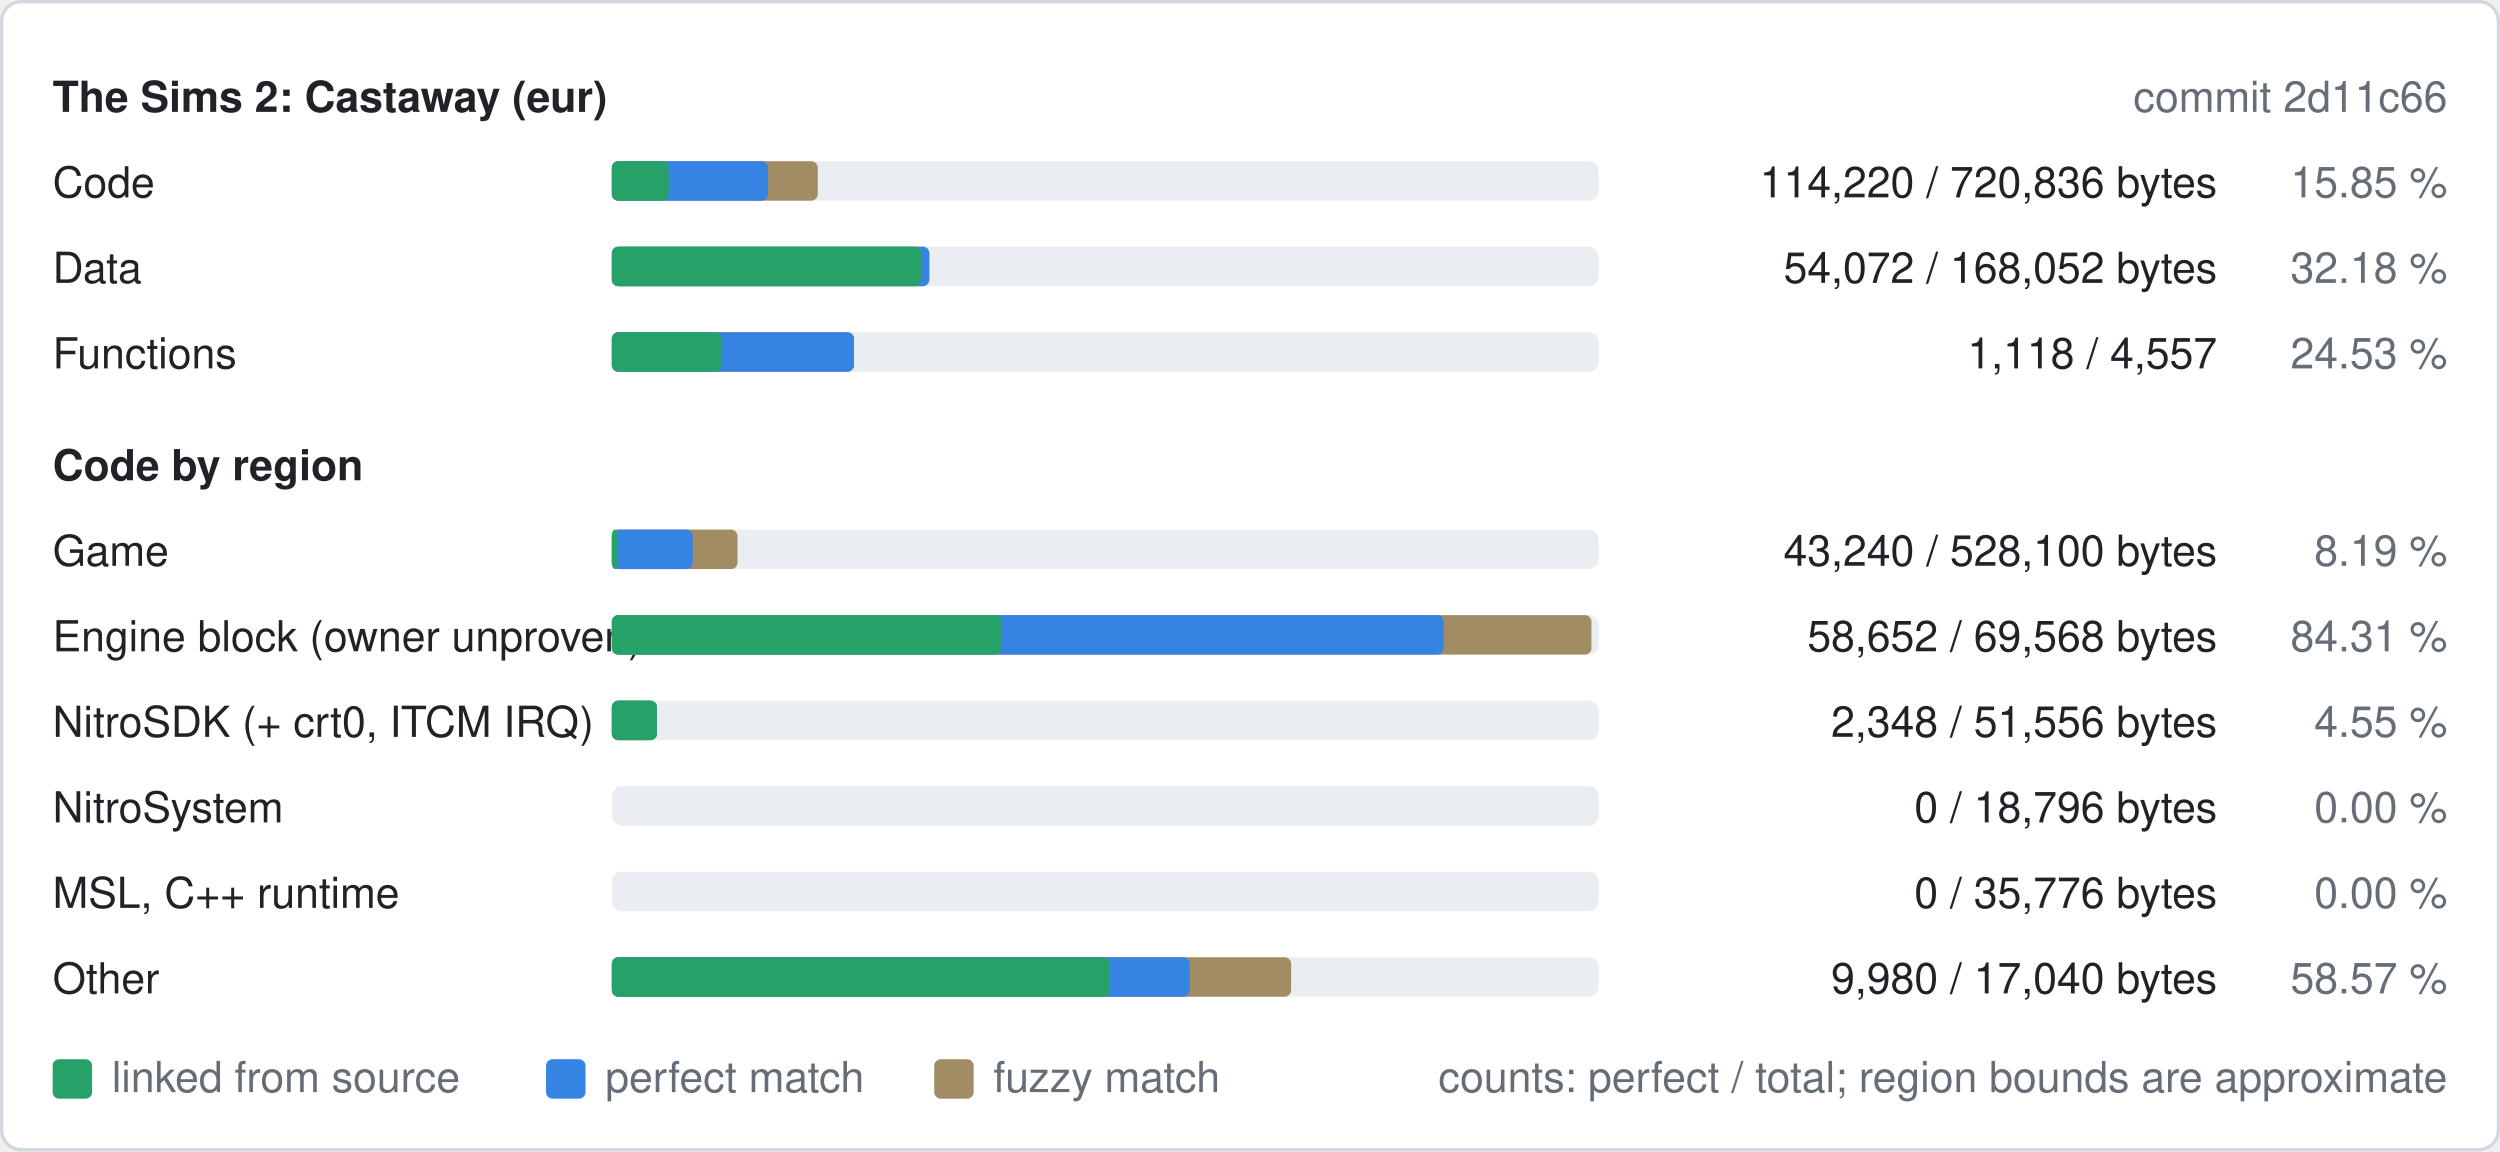
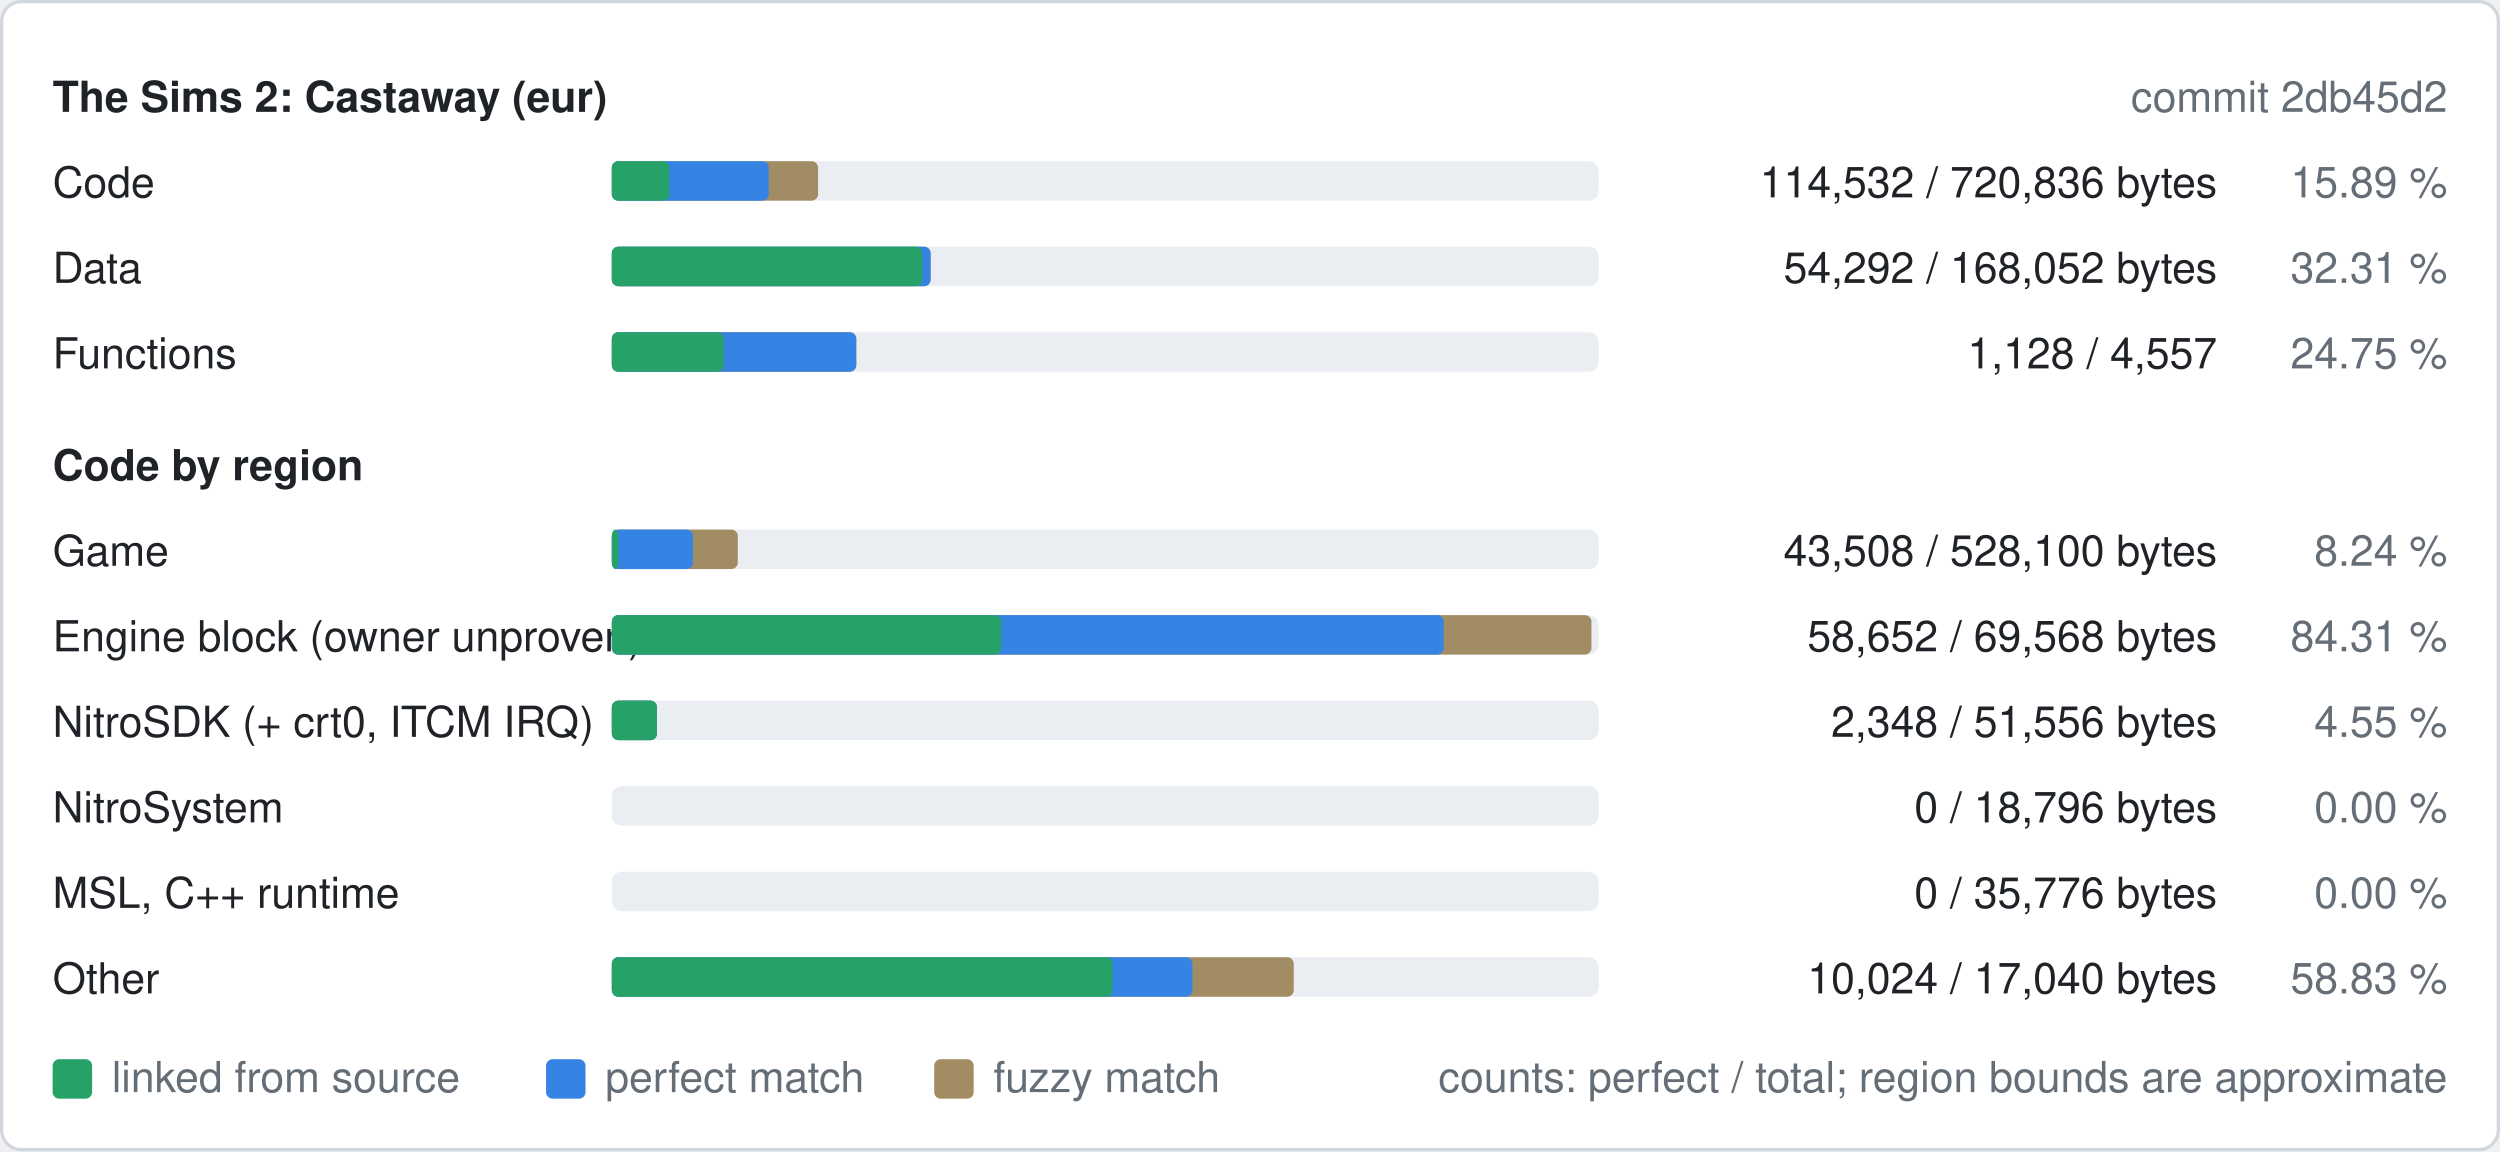
<svg xmlns="http://www.w3.org/2000/svg" width="760" height="350" viewBox="0 0 760 350" role="img" aria-label="Decompilation progress of eur">
  <style>
text{font-family:-apple-system,BlinkMacSystemFont,"Segoe UI",Helvetica,Arial,sans-serif;font-size:13px}
.b{font-weight:600}
.bg{fill:#ffffff;stroke:#d0d7de}.t{fill:#1f2328}.m{fill:#656d76}.track{fill:#eaeef2}.fuzzy{fill:#a28c64}.perfect{fill:#3584e4}.linked{fill:#26a269}
@media (prefers-color-scheme: dark){.bg{fill:#0d1117;stroke:#30363d}.t{fill:#e6edf3}.m{fill:#8d96a0}.track{fill:#21262d}.fuzzy{fill:#a28c64}.perfect{fill:#3584e4}.linked{fill:#2ec27e}}
</style>
  <rect class="bg" x="0.5" y="0.5" width="759" height="349" rx="6" />
  <text class="t b" x="16" y="34">The Sims 2: Castaway (eur)</text>
-   <text class="m" x="744" y="34" text-anchor="end">commit 2d11c66</text>
+   <text class="m" x="744" y="34" text-anchor="end">commit 2db45d2</text>
  <text class="t" x="16" y="60">Code</text>
  <rect class="track" x="186" y="49" width="300" height="12" rx="3" />
-   <rect class="fuzzy" x="186" y="49" width="62.6" height="12" rx="2" />
-   <rect class="perfect" x="186" y="49" width="47.5" height="12" rx="2" />
-   <rect class="linked" x="186" y="49" width="17.3" height="12" rx="2" />
-   <text class="t" x="674" y="60" text-anchor="end">114,220 / 720,836 bytes</text>
-   <text class="m" x="744" y="60" text-anchor="end">15.85 %</text>
+   <rect class="fuzzy" x="186" y="49" width="62.7" height="12" rx="2" />
+   <rect class="perfect" x="186" y="49" width="47.7" height="12" rx="2" />
+   <rect class="linked" x="186" y="49" width="17.5" height="12" rx="2" />
+   <text class="t" x="674" y="60" text-anchor="end">114,532 / 720,836 bytes</text>
+   <text class="m" x="744" y="60" text-anchor="end">15.89 %</text>
  <text class="t" x="16" y="86">Data</text>
  <rect class="track" x="186" y="75" width="300" height="12" rx="3" />
-   <rect class="fuzzy" x="186" y="75" width="96.5" height="12" rx="2" />
-   <rect class="perfect" x="186" y="75" width="96.5" height="12" rx="2" />
-   <rect class="linked" x="186" y="75" width="94.0" height="12" rx="2" />
-   <text class="t" x="674" y="86" text-anchor="end">54,072 / 168,052 bytes</text>
-   <text class="m" x="744" y="86" text-anchor="end">32.18 %</text>
+   <rect class="fuzzy" x="186" y="75" width="96.9" height="12" rx="2" />
+   <rect class="perfect" x="186" y="75" width="96.9" height="12" rx="2" />
+   <rect class="linked" x="186" y="75" width="94.4" height="12" rx="2" />
+   <text class="t" x="674" y="86" text-anchor="end">54,292 / 168,052 bytes</text>
+   <text class="m" x="744" y="86" text-anchor="end">32.31 %</text>
  <text class="t" x="16" y="112">Functions</text>
  <rect class="track" x="186" y="101" width="300" height="12" rx="3" />
-   <rect class="fuzzy" x="186" y="101" width="73.6" height="12" rx="2" />
-   <rect class="perfect" x="186" y="101" width="73.6" height="12" rx="2" />
-   <rect class="linked" x="186" y="101" width="33.3" height="12" rx="2" />
-   <text class="t" x="674" y="112" text-anchor="end">1,118 / 4,557</text>
-   <text class="m" x="744" y="112" text-anchor="end">24.53 %</text>
+   <rect class="fuzzy" x="186" y="101" width="74.3" height="12" rx="2" />
+   <rect class="perfect" x="186" y="101" width="74.3" height="12" rx="2" />
+   <rect class="linked" x="186" y="101" width="34.0" height="12" rx="2" />
+   <text class="t" x="674" y="112" text-anchor="end">1,128 / 4,557</text>
+   <text class="m" x="744" y="112" text-anchor="end">24.75 %</text>
  <text class="t b" x="16" y="146">Code by region</text>
  <text class="t" x="16" y="172">Game</text>
  <rect class="track" x="186" y="161" width="300" height="12" rx="3" />
-   <rect class="fuzzy" x="186" y="161" width="38.2" height="12" rx="2" />
-   <rect class="perfect" x="186" y="161" width="24.6" height="12" rx="2" />
-   <rect class="linked" x="186" y="161" width="1.8" height="12" rx="2" />
-   <text class="t" x="674" y="172" text-anchor="end">43,240 / 528,100 bytes</text>
-   <text class="m" x="744" y="172" text-anchor="end">8.19 %</text>
+   <rect class="fuzzy" x="186" y="161" width="38.3" height="12" rx="2" />
+   <rect class="perfect" x="186" y="161" width="24.7" height="12" rx="2" />
+   <rect class="linked" x="186" y="161" width="2.0" height="12" rx="2" />
+   <text class="t" x="674" y="172" text-anchor="end">43,508 / 528,100 bytes</text>
+   <text class="m" x="744" y="172" text-anchor="end">8.24 %</text>
  <text class="t" x="16" y="198">Engine block (owner unproven)</text>
  <rect class="track" x="186" y="187" width="300" height="12" rx="3" />
  <rect class="fuzzy" x="186" y="187" width="297.8" height="12" rx="2" />
  <rect class="perfect" x="186" y="187" width="252.9" height="12" rx="2" />
  <rect class="linked" x="186" y="187" width="118.4" height="12" rx="2" />
  <text class="t" x="674" y="198" text-anchor="end">58,652 / 69,568 bytes</text>
  <text class="m" x="744" y="198" text-anchor="end">84.31 %</text>
  <text class="t" x="16" y="224">NitroSDK (+ crt0, ITCM IRQ)</text>
  <rect class="track" x="186" y="213" width="300" height="12" rx="3" />
  <rect class="fuzzy" x="186" y="213" width="13.7" height="12" rx="2" />
  <rect class="perfect" x="186" y="213" width="13.7" height="12" rx="2" />
  <rect class="linked" x="186" y="213" width="13.7" height="12" rx="2" />
  <text class="t" x="674" y="224" text-anchor="end">2,348 / 51,556 bytes</text>
  <text class="m" x="744" y="224" text-anchor="end">4.55 %</text>
  <text class="t" x="16" y="250">NitroSystem</text>
  <rect class="track" x="186" y="239" width="300" height="12" rx="3" />
  <text class="t" x="674" y="250" text-anchor="end">0 / 18,796 bytes</text>
  <text class="m" x="744" y="250" text-anchor="end">0.00 %</text>
  <text class="t" x="16" y="276">MSL, C++ runtime</text>
  <rect class="track" x="186" y="265" width="300" height="12" rx="3" />
  <text class="t" x="674" y="276" text-anchor="end">0 / 35,776 bytes</text>
  <text class="m" x="744" y="276" text-anchor="end">0.00 %</text>
  <text class="t" x="16" y="302">Other</text>
  <rect class="track" x="186" y="291" width="300" height="12" rx="3" />
-   <rect class="fuzzy" x="186" y="291" width="206.5" height="12" rx="2" />
-   <rect class="perfect" x="186" y="291" width="175.7" height="12" rx="2" />
-   <rect class="linked" x="186" y="291" width="151.4" height="12" rx="2" />
-   <text class="t" x="674" y="302" text-anchor="end">9,980 / 17,040 bytes</text>
-   <text class="m" x="744" y="302" text-anchor="end">58.57 %</text>
+   <rect class="fuzzy" x="186" y="291" width="207.3" height="12" rx="2" />
+   <rect class="perfect" x="186" y="291" width="176.5" height="12" rx="2" />
+   <rect class="linked" x="186" y="291" width="152.2" height="12" rx="2" />
+   <text class="t" x="674" y="302" text-anchor="end">10,024 / 17,040 bytes</text>
+   <text class="m" x="744" y="302" text-anchor="end">58.83 %</text>
  <rect class="linked" x="16" y="322" width="12" height="12" rx="2" />
  <text class="m" x="34" y="332">linked from source</text>
  <rect class="perfect" x="166" y="322" width="12" height="12" rx="2" />
  <text class="m" x="184" y="332">perfect match</text>
  <rect class="fuzzy" x="284" y="322" width="12" height="12" rx="2" />
  <text class="m" x="302" y="332">fuzzy match</text>
  <text class="m" x="744" y="332" text-anchor="end">counts: perfect / total; region bounds are approximate</text>
</svg>
